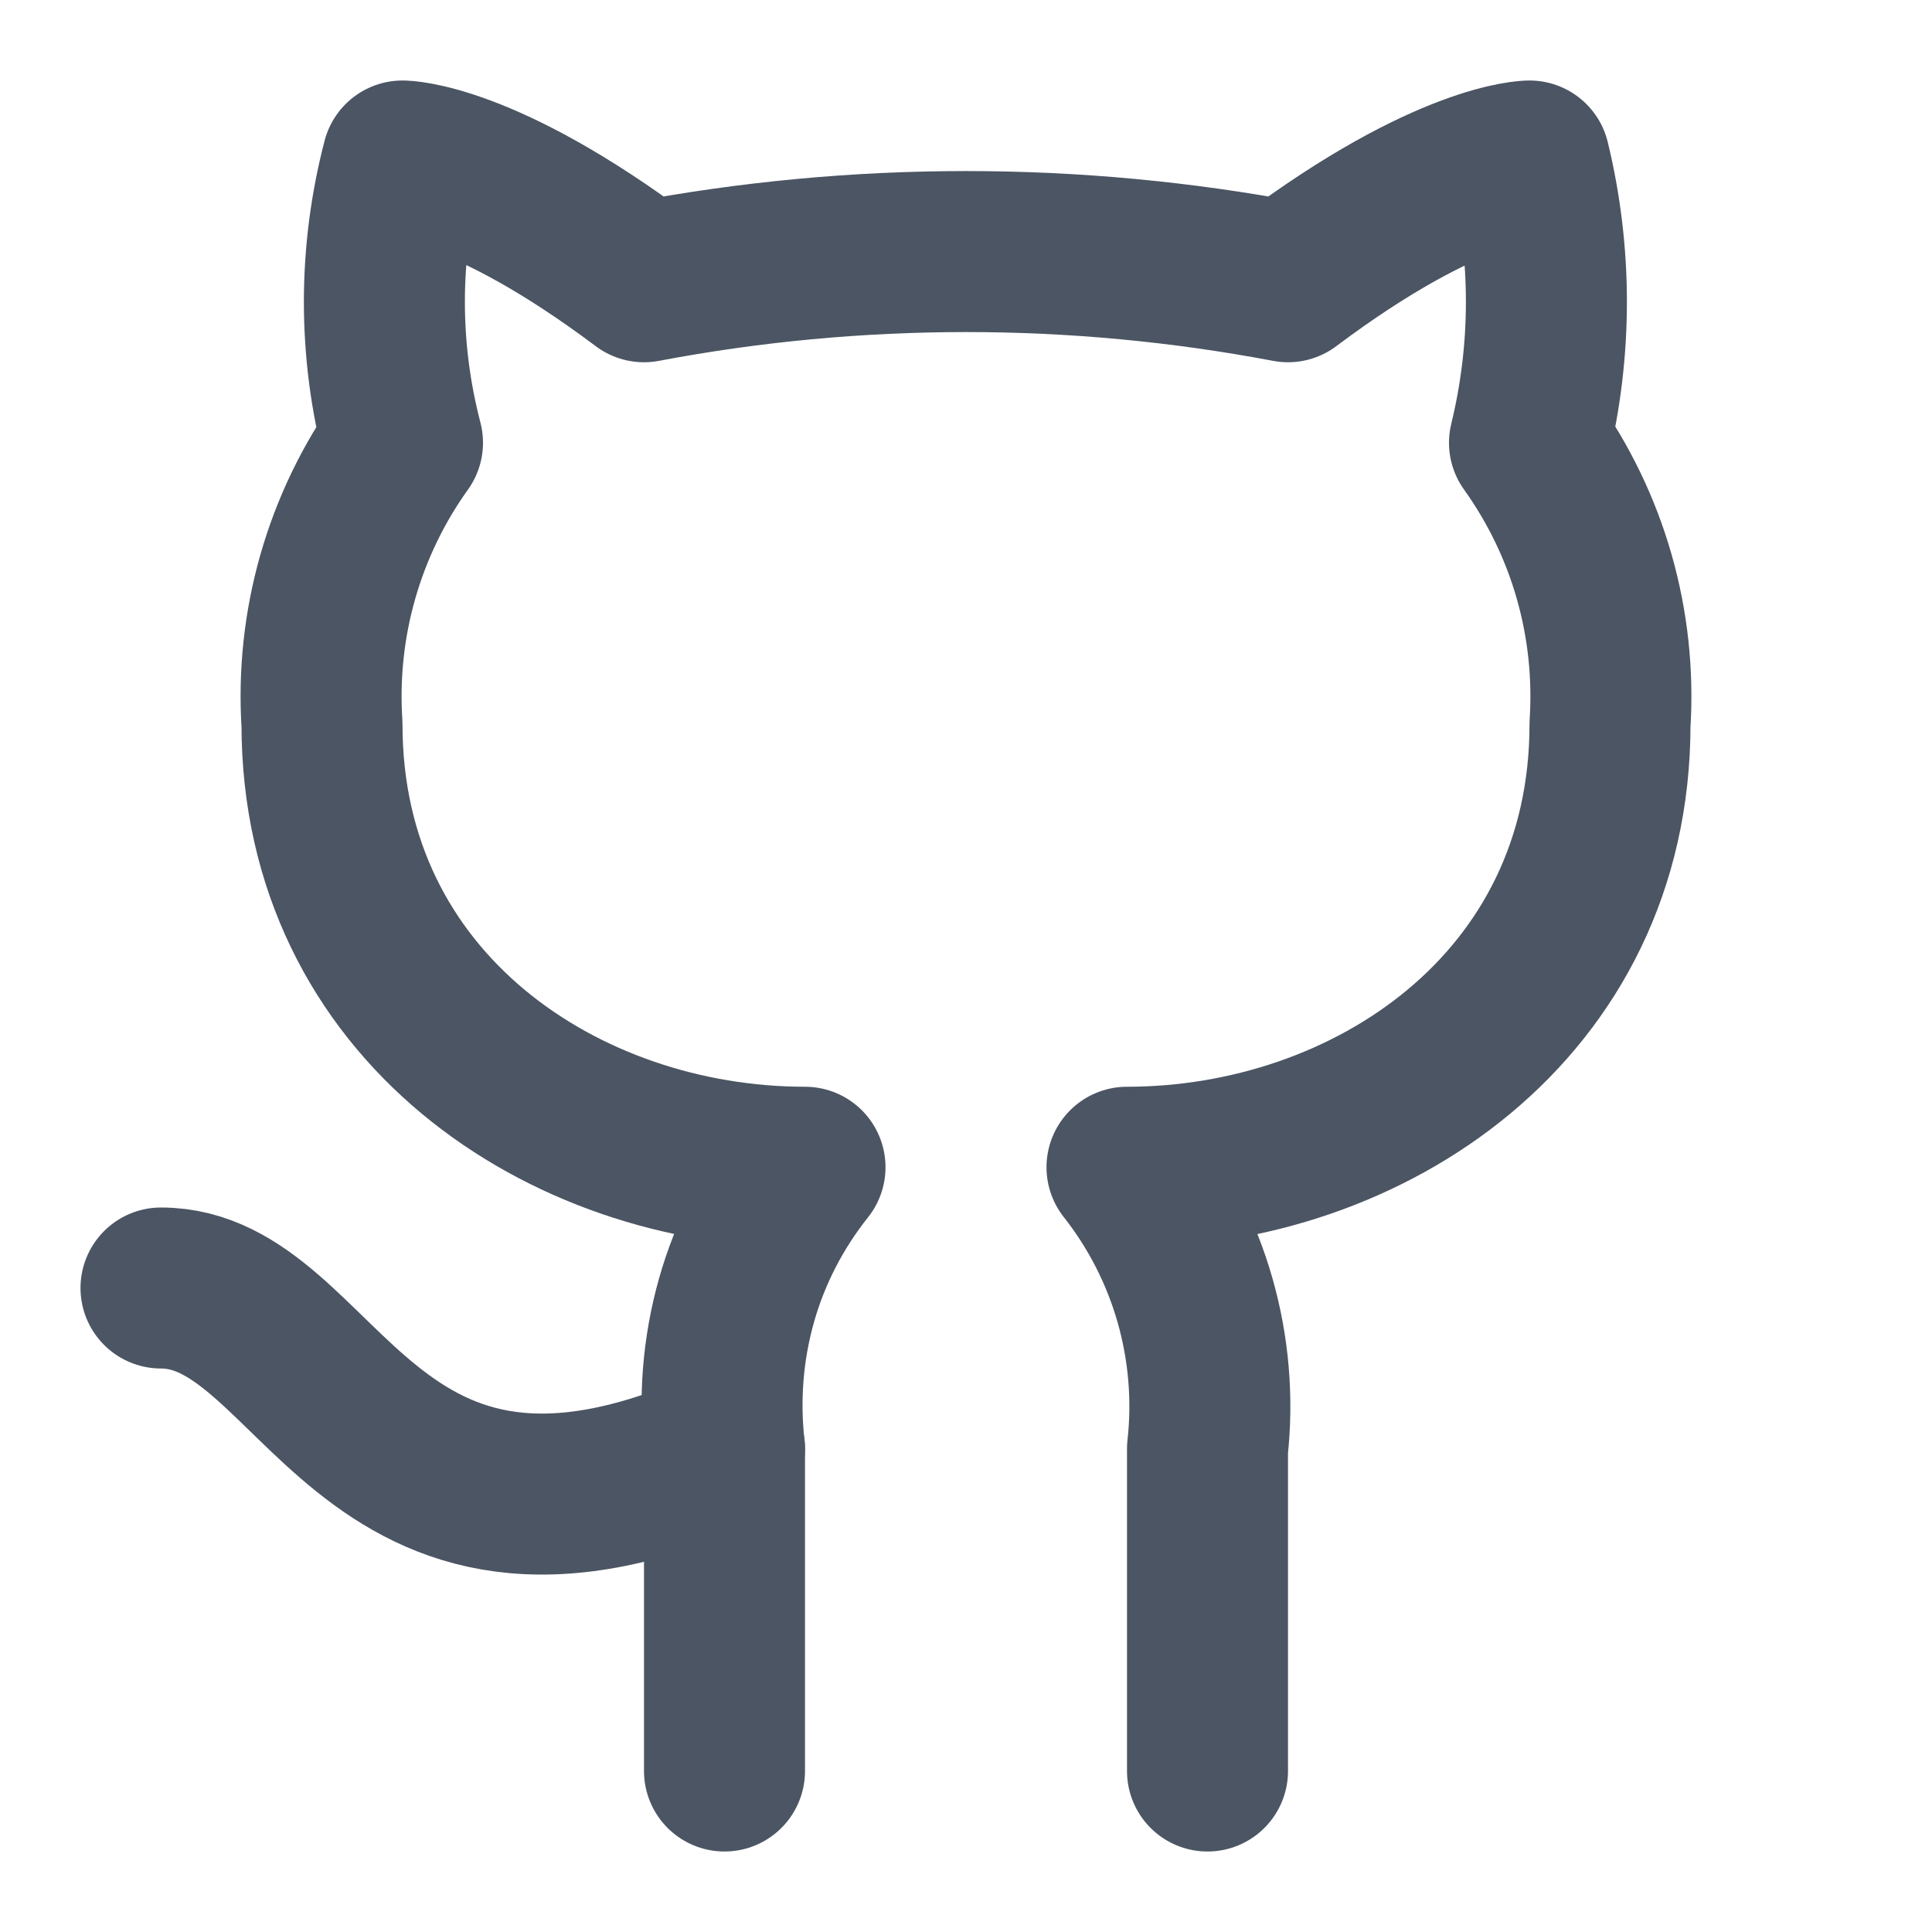
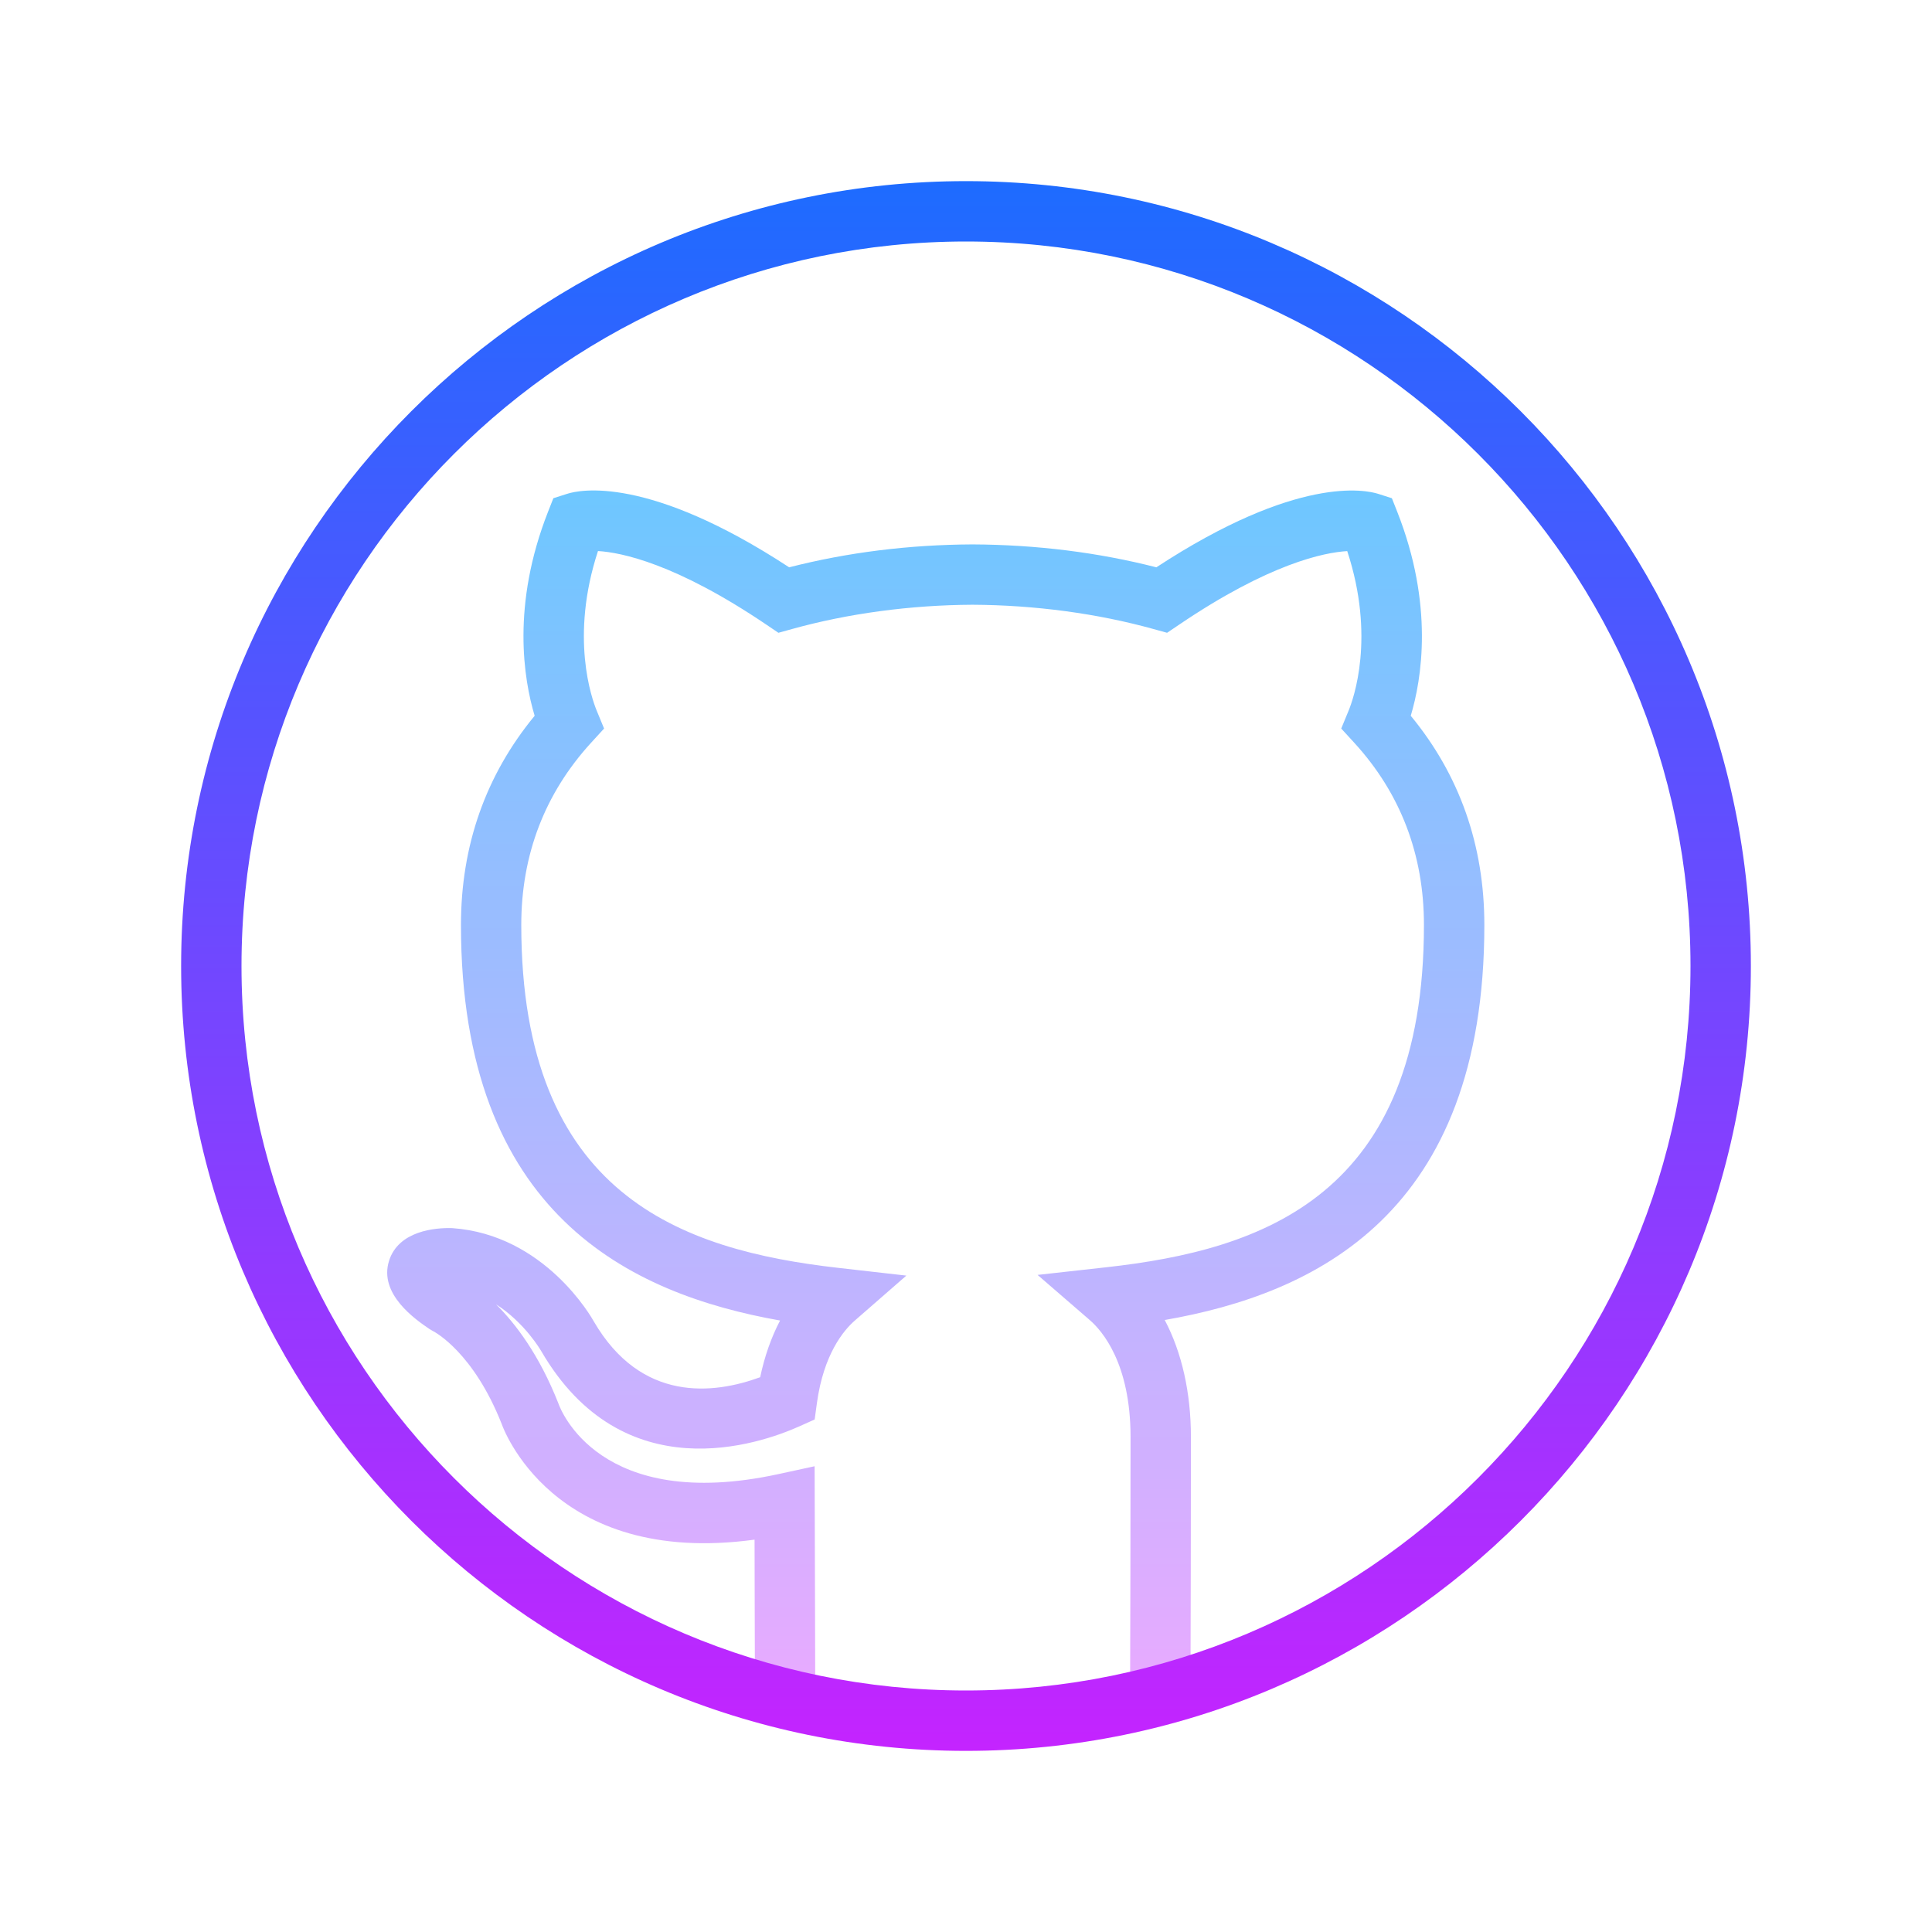
- <svg xmlns="http://www.w3.org/2000/svg" width="24" height="24" viewBox="0 0 24 24" fill="none">
-   <path d="M15 22V18C15.139 16.747 14.78 15.49 14 14.5C17 14.5 20 12.5 20 9C20.08 7.75 19.73 6.52 19 5.5C19.28 4.35 19.28 3.15 19 2C19 2 18 2 16 3.5C13.36 3 10.64 3 8 3.5C6 2 5 2 5 2C4.7 3.15 4.7 4.35 5 5.5C4.272 6.516 3.919 7.753 4 9C4 12.5 7 14.5 10 14.5C9.61 14.99 9.32 15.55 9.15 16.15C8.98 16.75 8.93 17.38 9 18V22" stroke="#4B5563" stroke-width="2" stroke-linecap="round" stroke-linejoin="round" />
-   <path d="M9 18C4.49 20 4 16 2 16" stroke="#4B5563" stroke-width="2" stroke-linecap="round" stroke-linejoin="round" />
+ <svg xmlns="http://www.w3.org/2000/svg" viewBox="0 0 64 64" width="24px" height="24px">
+   <linearGradient id="KpzH_ttTMIjq8dhx1zD2pa" x1="30.999" x2="30.999" y1="16" y2="55.342" gradientUnits="userSpaceOnUse" spreadMethod="reflect">
+     <stop offset="0" stop-color="#6dc7ff" />
+     <stop offset="1" stop-color="#e6abff" />
+   </linearGradient>
+   <path fill="url(#KpzH_ttTMIjq8dhx1zD2pa)" d="M25.008,56.007c-0.003-0.368-0.006-1.962-0.009-3.454l-0.003-1.55 c-6.729,0.915-8.358-3.78-8.376-3.83c-0.934-2.368-2.211-3.045-2.266-3.073l-0.124-0.072c-0.463-0.316-1.691-1.157-1.342-2.263 c0.315-0.997,1.536-1.1,2.091-1.082c3.074,0.215,4.63,2.978,4.694,3.095c1.569,2.689,3.964,2.411,5.509,1.844 c0.144-0.688,0.367-1.32,0.659-1.878C20.885,42.865,15.27,40.229,15.27,30.64c0-2.633,0.82-4.96,2.441-6.929 c-0.362-1.206-0.774-3.666,0.446-6.765l0.174-0.442l0.452-0.144c0.416-0.137,2.688-0.624,7.359,2.433 c1.928-0.494,3.969-0.749,6.074-0.759c2.115,0.01,4.158,0.265,6.09,0.759c4.667-3.058,6.934-2.565,7.351-2.433l0.451,0.145 l0.174,0.44c1.225,3.098,0.813,5.559,0.451,6.766c1.618,1.963,2.438,4.291,2.438,6.929c0,9.591-5.621,12.219-10.588,13.087 c0.563,1.065,0.868,2.402,0.868,3.878c0,1.683-0.007,7.204-0.015,8.402l-2-0.014c0.008-1.196,0.015-6.708,0.015-8.389 c0-2.442-0.943-3.522-1.35-3.874l-1.73-1.497l2.274-0.253c5.205-0.578,10.525-2.379,10.525-11.341c0-2.33-0.777-4.361-2.31-6.036 l-0.43-0.469l0.242-0.587c0.166-0.401,0.894-2.442-0.043-5.291c-0.758,0.045-2.568,0.402-5.584,2.447l-0.384,0.259l-0.445-0.123 c-1.863-0.518-3.938-0.796-6.001-0.806c-2.052,0.01-4.124,0.288-5.984,0.806l-0.445,0.123l-0.383-0.259 c-3.019-2.044-4.833-2.404-5.594-2.449c-0.935,2.851-0.206,4.892-0.04,5.293l0.242,0.587l-0.429,0.469 c-1.536,1.681-2.314,3.712-2.314,6.036c0,8.958,5.31,10.77,10.504,11.361l2.252,0.256l-1.708,1.49 c-0.372,0.325-1.03,1.112-1.254,2.727l-0.075,0.549l-0.506,0.227c-1.321,0.592-5.839,2.162-8.548-2.485 c-0.015-0.025-0.544-0.945-1.502-1.557c0.646,0.639,1.433,1.673,2.068,3.287c0.066,0.19,1.357,3.622,7.28,2.339l1.206-0.262 l0.012,3.978c0.003,1.487,0.006,3.076,0.009,3.444L25.008,56.007z" />
+   <linearGradient id="KpzH_ttTMIjq8dhx1zD2pb" x1="32" x2="32" y1="5" y2="59.167" gradientUnits="userSpaceOnUse" spreadMethod="reflect">
+     <stop offset="0" stop-color="#1a6dff" />
+     <stop offset="1" stop-color="#c822ff" />
+   </linearGradient>
+   <path fill="url(#KpzH_ttTMIjq8dhx1zD2pb)" d="M32,58C17.663,58,6,46.337,6,32S17.663,6,32,6s26,11.663,26,26S46.337,58,32,58z M32,8 C18.767,8,8,18.767,8,32s10.767,24,24,24s24-10.767,24-24S45.233,8,32,8z" />
</svg>
